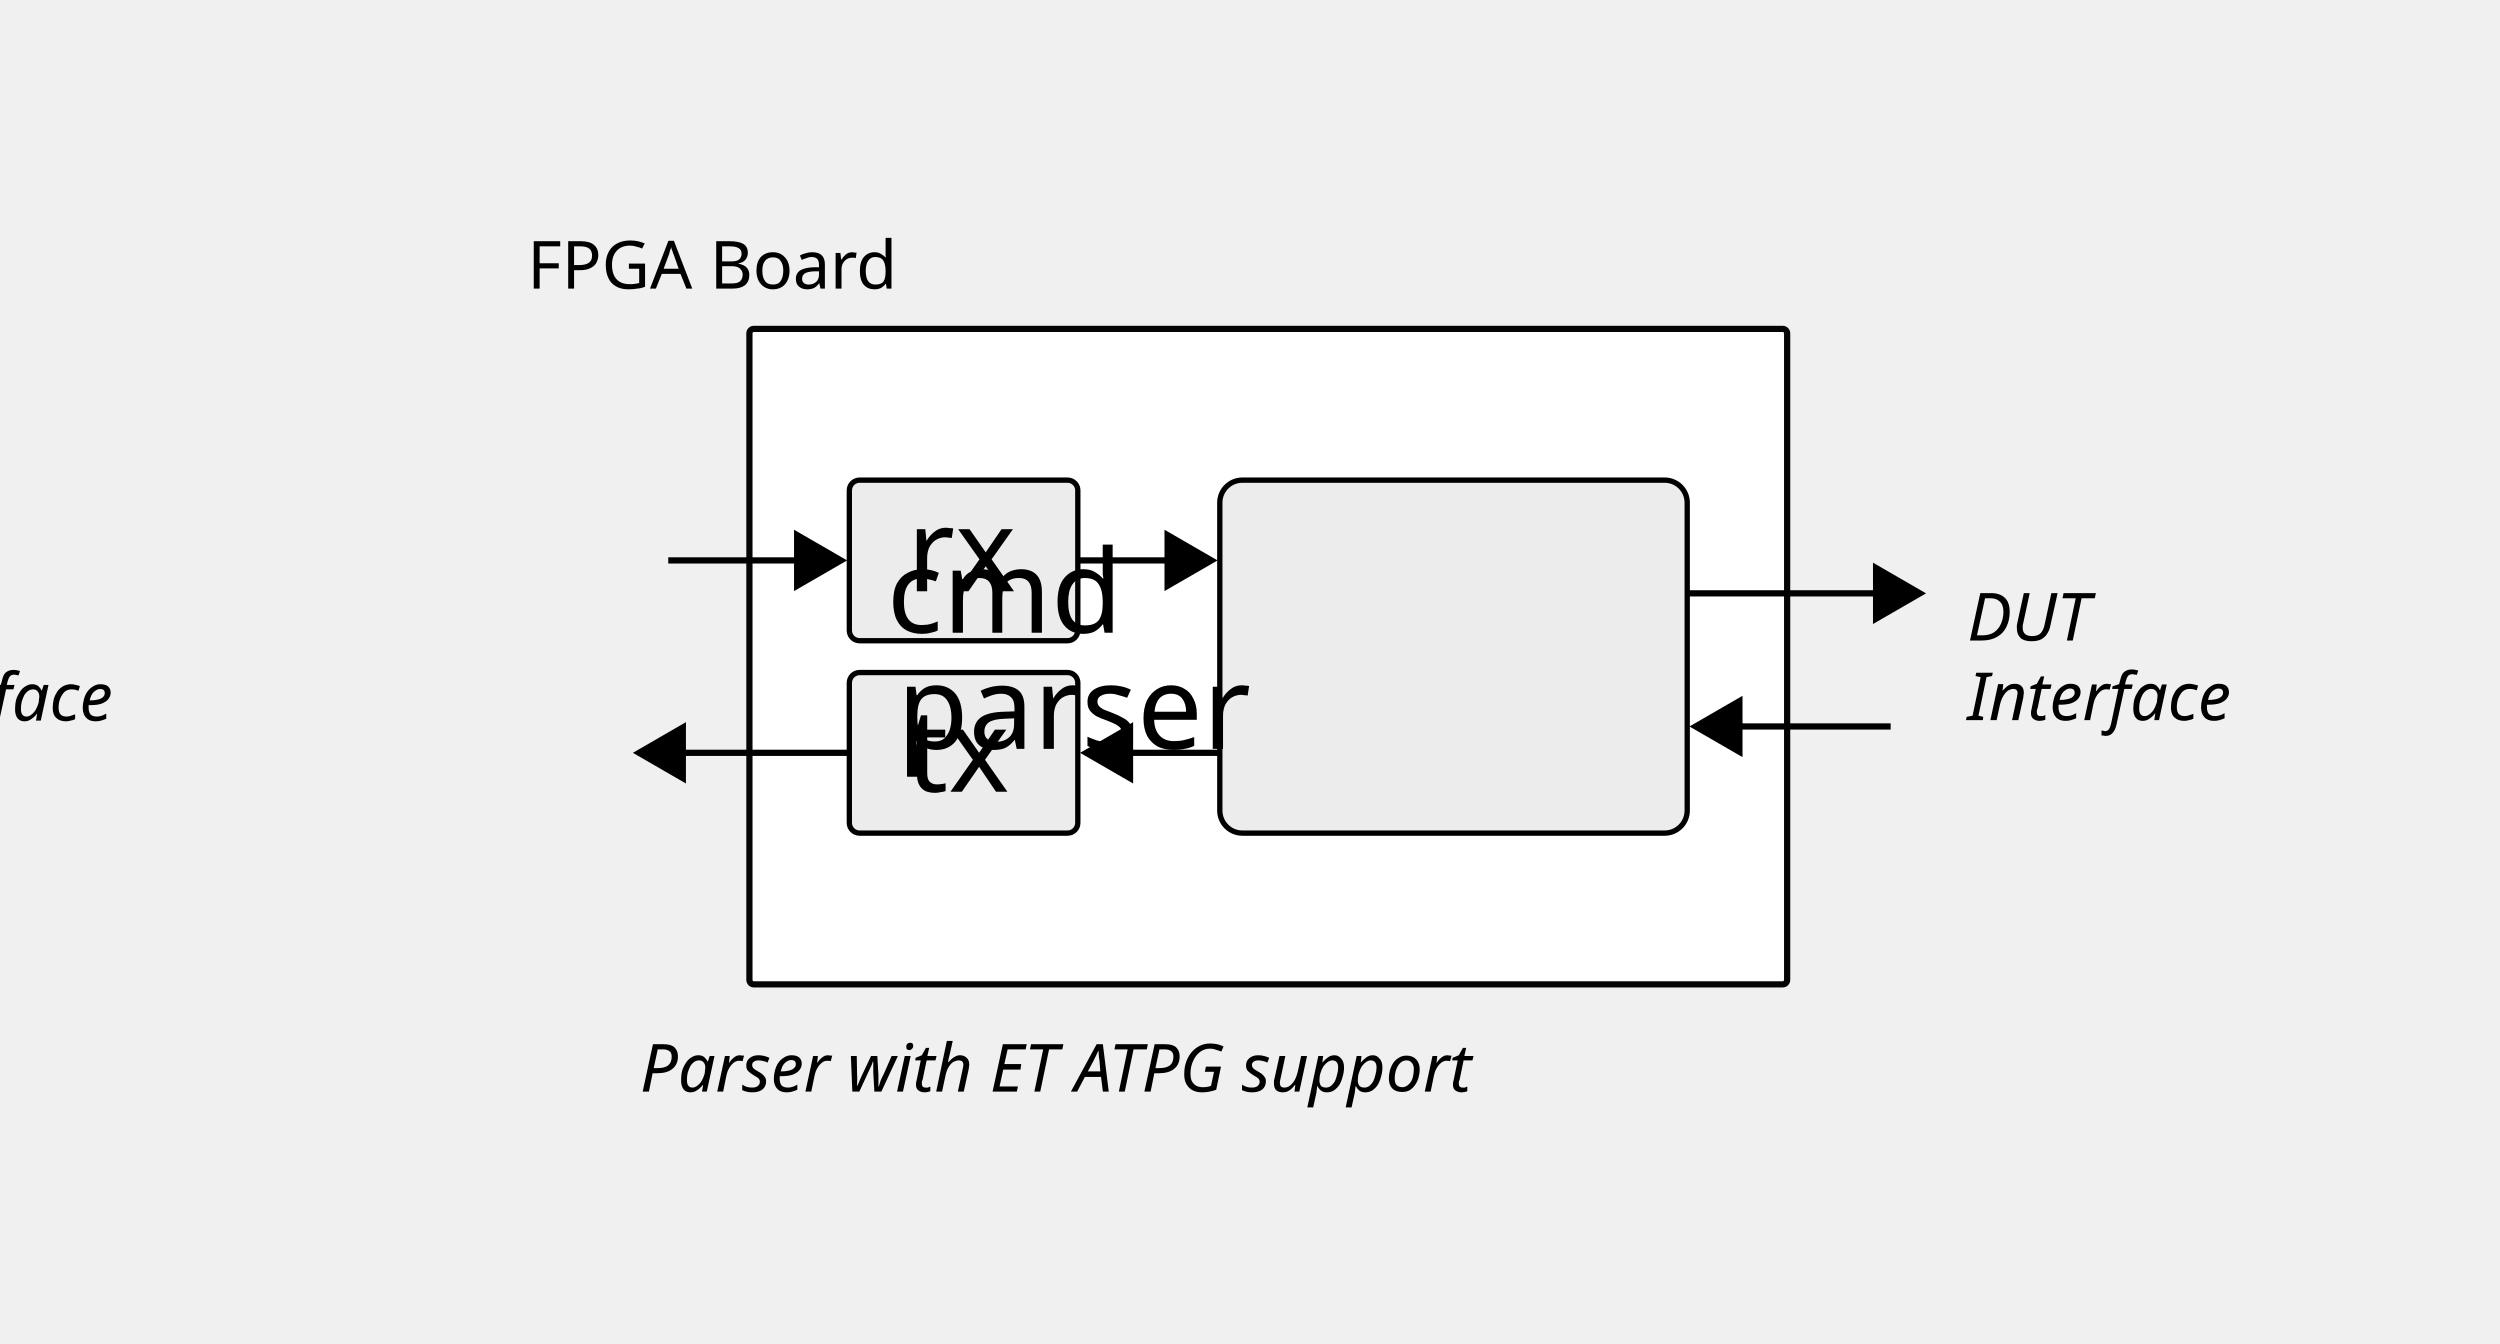
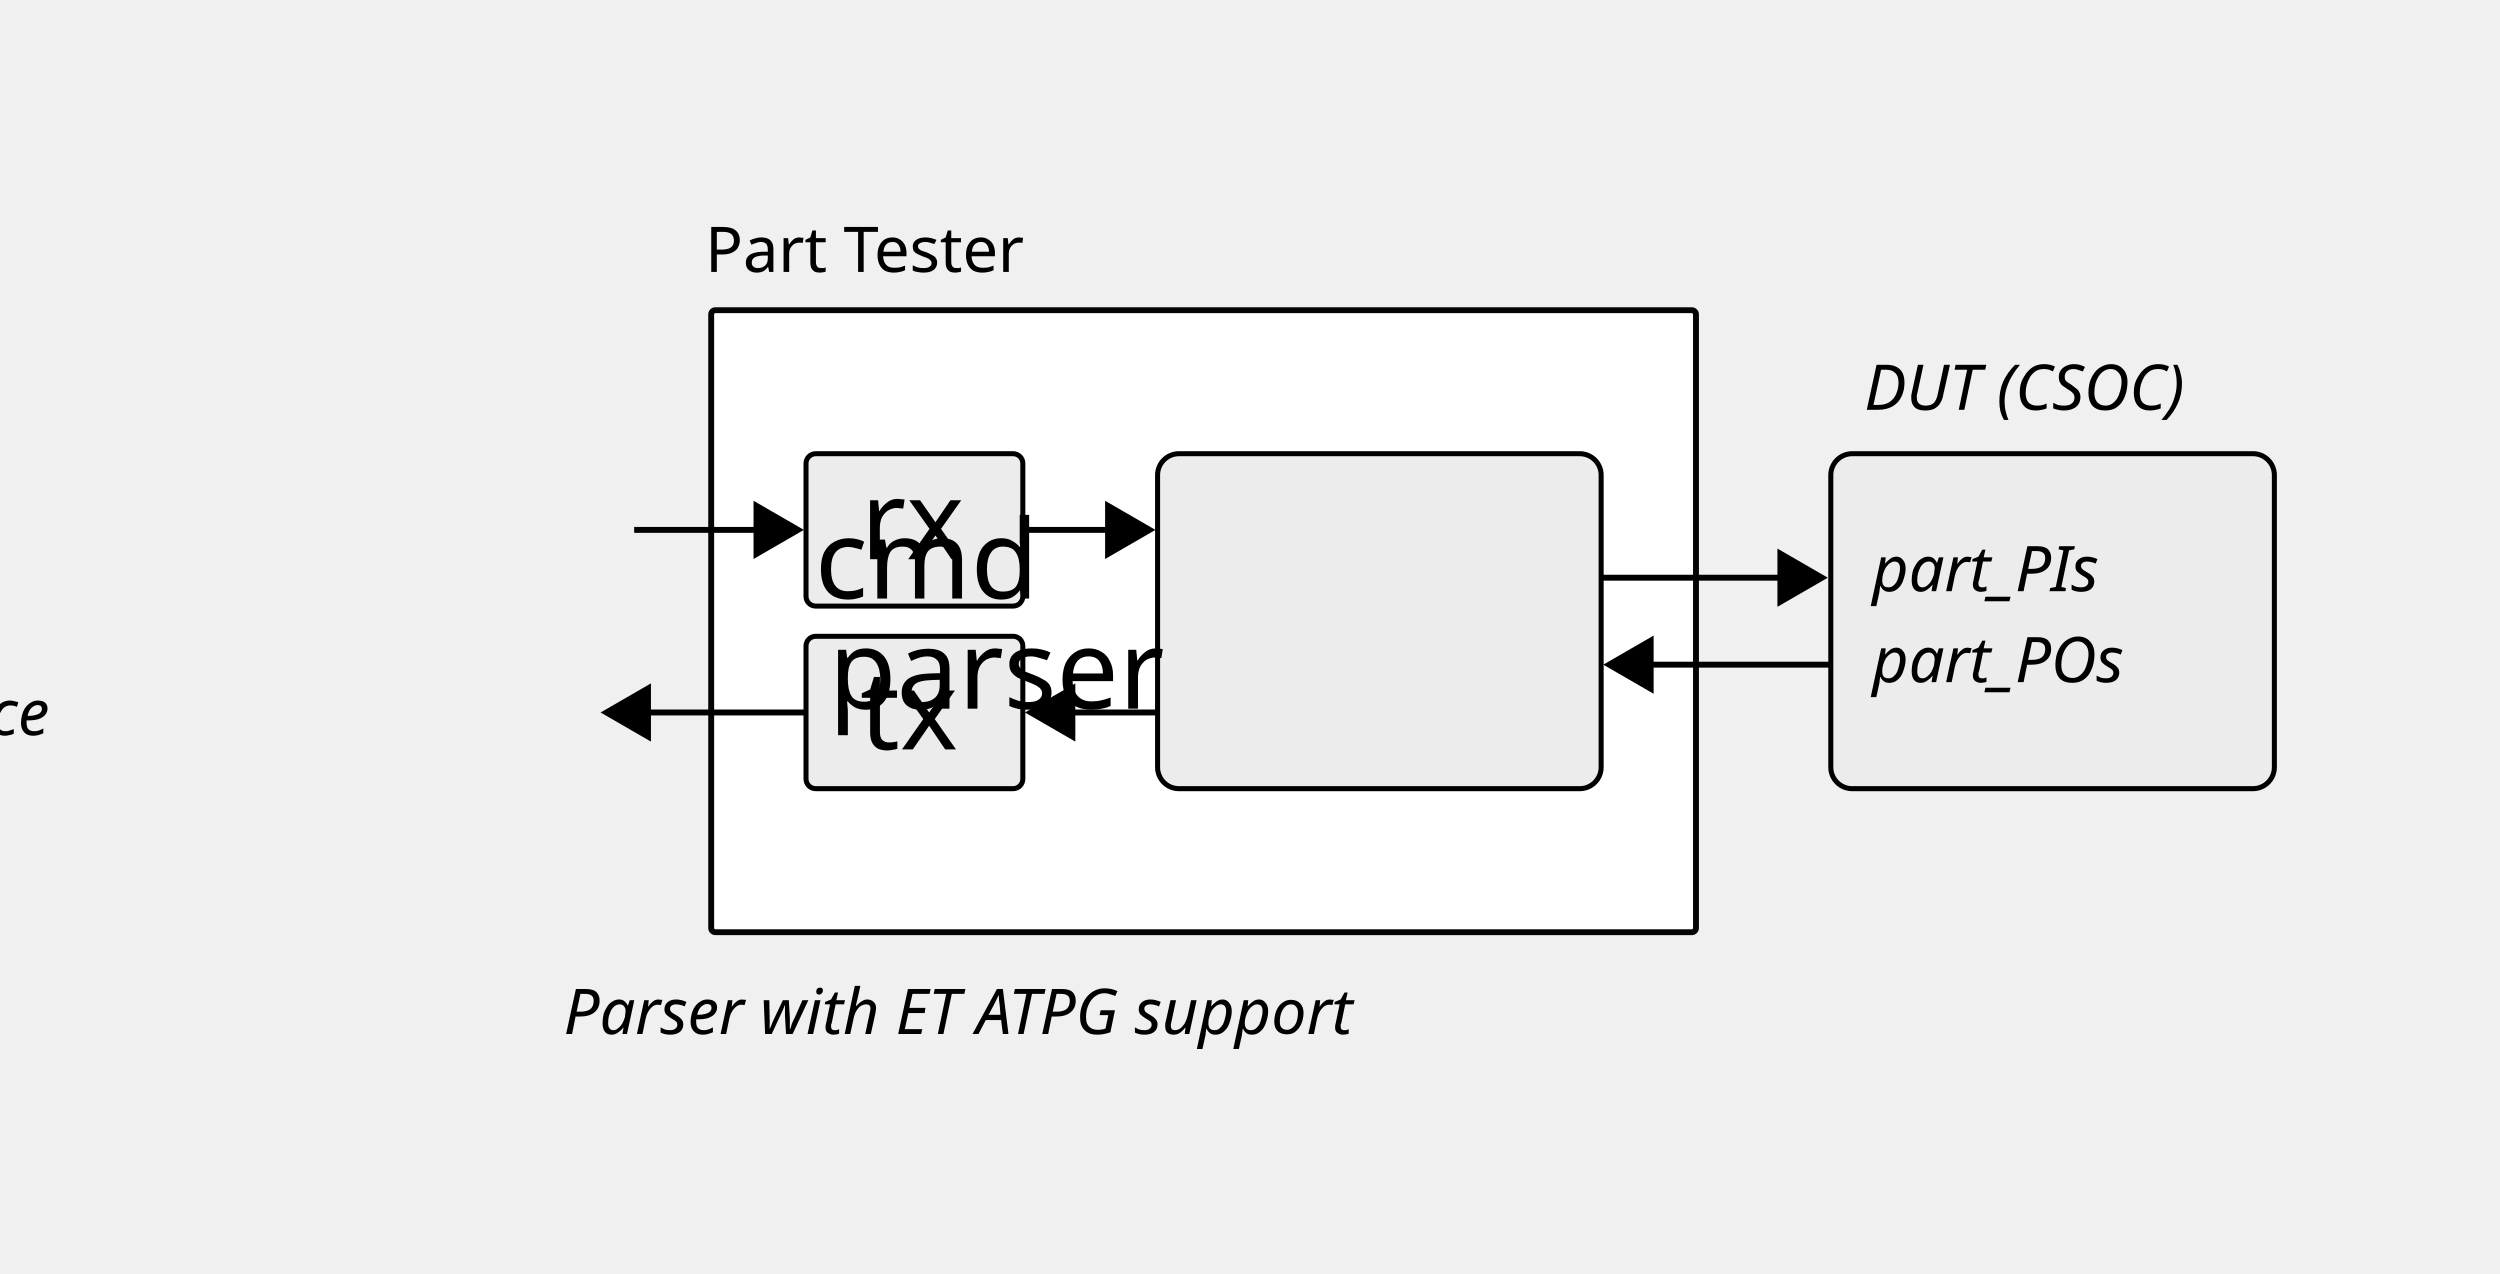
- <svg xmlns="http://www.w3.org/2000/svg" width="106.336mm" height="57.151mm" viewBox="0 0 106.336 57.151" version="1.1" id="svg8">
+ <svg xmlns="http://www.w3.org/2000/svg" width="112.052mm" height="57.064mm" viewBox="0 0 112.052 57.064" version="1.1" id="svg8">
  <defs id="defs2">
+     <marker style="overflow:visible" id="marker10827" refX="0.0" refY="0.0" orient="auto">
+       <path transform="scale(0.4)" style="fill-rule:evenodd;stroke:#000000;stroke-width:1pt;stroke-opacity:1;fill:#000000;fill-opacity:1" d="M 5.77,0.0 L -2.88,5.0 L -2.88,-5.0 L 5.77,0.0 z " id="path10825" />
+     </marker>
+     <marker orient="auto" refY="0.0" refX="0.0" id="TriangleOutM" style="overflow:visible">
+       <path id="path10496" d="M 5.77,0.0 L -2.88,5.0 L -2.88,-5.0 L 5.77,0.0 z " style="fill-rule:evenodd;stroke:#000000;stroke-width:1pt;stroke-opacity:1;fill:#000000;fill-opacity:1" transform="scale(0.4)" />
+     </marker>
    <marker orient="auto" refY="0" refX="0" id="TriangleOutL-9-7-2-3" style="overflow:visible">
-       <path id="path4768-1-0-6-6" d="m 5.77,0 -8.65,5 0,-10 z" style="fill:#000000;fill-opacity:1;fill-rule:evenodd;stroke:#000000;stroke-width:1pt;stroke-opacity:1" transform="scale(0.8,0.8)" />
+       <path id="path4768-1-0-6-6" d="M 5.77,0 -2.88,5 V -5 Z" style="fill:#000000;fill-opacity:1;fill-rule:evenodd;stroke:#000000;stroke-width:1pt;stroke-opacity:1" transform="scale(0.8)" />
    </marker>
    <marker orient="auto" refY="0" refX="0" id="TriangleOutL-6-9-7" style="overflow:visible">
-       <path id="path4768-2-2-5" d="m 5.77,0 -8.65,5 0,-10 z" style="fill:#000000;fill-opacity:1;fill-rule:evenodd;stroke:#000000;stroke-width:1pt;stroke-opacity:1" transform="scale(0.8,0.8)" />
+       <path id="path4768-2-2-5" d="M 5.77,0 -2.88,5 V -5 Z" style="fill:#000000;fill-opacity:1;fill-rule:evenodd;stroke:#000000;stroke-width:1pt;stroke-opacity:1" transform="scale(0.8)" />
    </marker>
    <marker orient="auto" refY="0" refX="0" id="TriangleOutL-9-09" style="overflow:visible">
-       <path id="path4768-1-3" d="m 5.77,0 -8.65,5 0,-10 z" style="fill:#000000;fill-opacity:1;fill-rule:evenodd;stroke:#000000;stroke-width:1pt;stroke-opacity:1" transform="scale(0.8,0.8)" />
+       <path id="path4768-1-3" d="M 5.77,0 -2.88,5 V -5 Z" style="fill:#000000;fill-opacity:1;fill-rule:evenodd;stroke:#000000;stroke-width:1pt;stroke-opacity:1" transform="scale(0.8)" />
    </marker>
    <marker orient="auto" refY="0" refX="0" id="TriangleOutL-9-7-6" style="overflow:visible">
-       <path id="path4768-1-0-0" d="m 5.77,0 -8.65,5 0,-10 z" style="fill:#000000;fill-opacity:1;fill-rule:evenodd;stroke:#000000;stroke-width:1pt;stroke-opacity:1" transform="scale(0.8,0.8)" />
+       <path id="path4768-1-0-0" d="M 5.77,0 -2.88,5 V -5 Z" style="fill:#000000;fill-opacity:1;fill-rule:evenodd;stroke:#000000;stroke-width:1pt;stroke-opacity:1" transform="scale(0.8)" />
    </marker>
    <marker orient="auto" refY="0" refX="0" id="TriangleOutL-9-0-6" style="overflow:visible">
-       <path id="path4768-1-6-2" d="m 5.77,0 -8.65,5 0,-10 z" style="fill:#000000;fill-opacity:1;fill-rule:evenodd;stroke:#000000;stroke-width:1pt;stroke-opacity:1" transform="scale(0.8,0.8)" />
+       <path id="path4768-1-6-2" d="M 5.77,0 -2.88,5 V -5 Z" style="fill:#000000;fill-opacity:1;fill-rule:evenodd;stroke:#000000;stroke-width:1pt;stroke-opacity:1" transform="scale(0.8)" />
    </marker>
    <marker orient="auto" refY="0" refX="0" id="TriangleOutL-6-9-7-1" style="overflow:visible">
-       <path id="path4768-2-2-5-0" d="m 5.77,0 -8.65,5 0,-10 z" style="fill:#000000;fill-opacity:1;fill-rule:evenodd;stroke:#000000;stroke-width:1pt;stroke-opacity:1" transform="scale(0.8,0.8)" />
+       <path id="path4768-2-2-5-0" d="M 5.77,0 -2.88,5 V -5 Z" style="fill:#000000;fill-opacity:1;fill-rule:evenodd;stroke:#000000;stroke-width:1pt;stroke-opacity:1" transform="scale(0.8)" />
+     </marker>
+     <marker orient="auto" refY="0" refX="0" id="TriangleOutL-9-7-2-3-0" style="overflow:visible">
+       <path id="path4768-1-0-6-6-6" d="M 5.77,0 -2.88,5 V -5 Z" style="fill:#000000;fill-opacity:1;fill-rule:evenodd;stroke:#000000;stroke-width:1pt;stroke-opacity:1" transform="scale(0.8)" />
+     </marker>
+     <marker orient="auto" refY="0" refX="0" id="TriangleOutL-9-09-4" style="overflow:visible">
+       <path id="path4768-1-3-6" d="M 5.77,0 -2.88,5 V -5 Z" style="fill:#000000;fill-opacity:1;fill-rule:evenodd;stroke:#000000;stroke-width:1pt;stroke-opacity:1" transform="scale(0.8)" />
+     </marker>
+     <marker orient="auto" refY="0" refX="0" id="TriangleOutL-9-7-6-2" style="overflow:visible">
+       <path id="path4768-1-0-0-5" d="M 5.77,0 -2.88,5 V -5 Z" style="fill:#000000;fill-opacity:1;fill-rule:evenodd;stroke:#000000;stroke-width:1pt;stroke-opacity:1" transform="scale(0.8)" />
+     </marker>
+     <marker orient="auto" refY="0" refX="0" id="TriangleOutL-9-0-6-8" style="overflow:visible">
+       <path id="path4768-1-6-2-6" d="M 5.77,0 -2.88,5 V -5 Z" style="fill:#000000;fill-opacity:1;fill-rule:evenodd;stroke:#000000;stroke-width:1pt;stroke-opacity:1" transform="scale(0.8)" />
+     </marker>
+     <marker orient="auto" refY="0" refX="0" id="TriangleOutL-9-09-4-7-5-3" style="overflow:visible">
+       <path id="path4768-1-3-6-8-3-7" d="M 5.77,0 -2.88,5 V -5 Z" style="fill:#000000;fill-opacity:1;fill-rule:evenodd;stroke:#000000;stroke-width:1pt;stroke-opacity:1" transform="scale(0.8)" />
+     </marker>
+     <marker orient="auto" refY="0" refX="0" id="TriangleOutL-9-09-4-7-5-3-6" style="overflow:visible">
+       <path id="path4768-1-3-6-8-3-7-5" d="M 5.77,0 -2.88,5 V -5 Z" style="fill:#000000;fill-opacity:1;fill-rule:evenodd;stroke:#000000;stroke-width:1pt;stroke-opacity:1" transform="scale(0.8)" />
+     </marker>
+     <marker orient="auto" refY="0" refX="0" id="TriangleOutL-9-09-4-7-5-3-7-0" style="overflow:visible">
+       <path id="path4768-1-3-6-8-3-7-39-5" d="M 5.77,0 -2.88,5 V -5 Z" style="fill:#000000;fill-opacity:1;fill-rule:evenodd;stroke:#000000;stroke-width:1pt;stroke-opacity:1" transform="scale(0.8)" />
+     </marker>
+     <marker orient="auto" refY="0" refX="0" id="TriangleOutL-9-09-4-7-5-3-5-3" style="overflow:visible">
+       <path id="path4768-1-3-6-8-3-7-4-2" d="M 5.77,0 -2.88,5 V -5 Z" style="fill:#000000;fill-opacity:1;fill-rule:evenodd;stroke:#000000;stroke-width:1pt;stroke-opacity:1" transform="scale(0.8)" />
+     </marker>
+     <marker orient="auto" refY="0" refX="0" id="TriangleOutL-9-09-4-7-5-3-49-1" style="overflow:visible">
+       <path id="path4768-1-3-6-8-3-7-9-9" d="M 5.77,0 -2.88,5 V -5 Z" style="fill:#000000;fill-opacity:1;fill-rule:evenodd;stroke:#000000;stroke-width:1pt;stroke-opacity:1" transform="scale(0.8)" />
+     </marker>
+     <marker orient="auto" refY="0" refX="0" id="TriangleOutL-9-09-4-7-5-3-4-7" style="overflow:visible">
+       <path id="path4768-1-3-6-8-3-7-3-6" d="M 5.77,0 -2.88,5 V -5 Z" style="fill:#000000;fill-opacity:1;fill-rule:evenodd;stroke:#000000;stroke-width:1pt;stroke-opacity:1" transform="scale(0.8)" />
+     </marker>
+     <marker orient="auto" refY="0" refX="0" id="TriangleOutL-9-09-4-7-5-3-6-8" style="overflow:visible">
+       <path id="path4768-1-3-6-8-3-7-5-2" d="M 5.77,0 -2.88,5 V -5 Z" style="fill:#000000;fill-opacity:1;fill-rule:evenodd;stroke:#000000;stroke-width:1pt;stroke-opacity:1" transform="scale(0.8)" />
+     </marker>
+     <marker orient="auto" refY="0" refX="0" id="TriangleOutL-9-09-4-7-5-3-0" style="overflow:visible">
+       <path id="path4768-1-3-6-8-3-7-64" d="M 5.77,0 -2.88,5 V -5 Z" style="fill:#000000;fill-opacity:1;fill-rule:evenodd;stroke:#000000;stroke-width:1pt;stroke-opacity:1" transform="scale(0.8)" />
    </marker>
  </defs>
-   <g id="layer1" transform="translate(2.910003,-173.5572)">
-     <g id="g3673">
+   <g id="layer1" transform="translate(2.910003,-173.644)">
+     <g id="g4881">
      <rect ry="0.188" y="187.547" x="28.966" height="27.879" width="44.139" id="rect5491-1" style="opacity:0.98;fill:#ffffff;fill-opacity:1;stroke:#000000;stroke-width:0.265;stroke-linecap:round;stroke-miterlimit:4;stroke-dasharray:none;stroke-dashoffset:0;stroke-opacity:1" />
-       <path id="path4624-2-9-8-8" d="m 33.668,205.578 -8.154,0" style="fill:none;fill-rule:evenodd;stroke:#000000;stroke-width:0.265;stroke-linecap:butt;stroke-linejoin:miter;stroke-miterlimit:4;stroke-dasharray:none;stroke-opacity:1;marker-end:url(#TriangleOutL-9-7-2-3)" />
-       <path id="path4624-6-0-9" d="m 61.258,198.795 16.25,0" style="fill:none;fill-rule:evenodd;stroke:#000000;stroke-width:0.265;stroke-linecap:butt;stroke-linejoin:miter;stroke-miterlimit:4;stroke-dasharray:none;stroke-opacity:1;marker-end:url(#TriangleOutL-6-9-7)" />
-       <text id="text6565-7" y="219.989" x="51.626" style="font-size:10.583px;line-height:120%;font-family:sans-serif;letter-spacing:0px;word-spacing:0px;fill:none;stroke:#000000;stroke-width:0.265px;stroke-linecap:butt;stroke-linejoin:miter;stroke-opacity:1" xml:space="preserve">
-         <tspan id="tspan8296-5" style="font-style:italic;font-size:2.822px;line-height:120%;text-align:center;letter-spacing:0px;text-anchor:middle;fill:#000000;fill-opacity:1;stroke:none;stroke-width:0.265px" y="219.989" x="51.626">Parser with ET ATPG support</tspan>
+       <path id="path4624-2-9-8-8" d="m 33.668,205.578 h -8.154" style="fill:none;fill-rule:evenodd;stroke:#000000;stroke-width:0.265;stroke-linecap:butt;stroke-linejoin:miter;stroke-miterlimit:4;stroke-dasharray:none;stroke-opacity:1;marker-end:url(#TriangleOutL-9-7-2-3)" />
+       <text id="text6565-7" y="219.989" x="50.955" style="line-height:0%;font-family:sans-serif;letter-spacing:0px;word-spacing:0px;fill:none;stroke:#000000;stroke-width:0.265px;stroke-linecap:butt;stroke-linejoin:miter;stroke-opacity:1" xml:space="preserve">
+         <tspan id="tspan8296-5" style="font-style:italic;font-size:2.822px;line-height:120%;text-align:center;letter-spacing:0px;text-anchor:middle;fill:#000000;fill-opacity:1;stroke:none;stroke-width:0.265px" y="219.989" x="50.955">Parser with ET ATPG support</tspan>
      </text>
-       <text id="text6565-6-9" y="200.802" x="80.774" style="font-size:10.583px;line-height:120%;font-family:sans-serif;letter-spacing:0px;word-spacing:0px;fill:none;stroke:#000000;stroke-width:0.265px;stroke-linecap:butt;stroke-linejoin:miter;stroke-opacity:1" xml:space="preserve">
-         <tspan id="tspan6571-1-2" style="font-style:italic;font-size:2.822px;line-height:120%;letter-spacing:0px;fill:#000000;fill-opacity:1;stroke:none;stroke-width:0.265px" y="200.802" x="80.774">DUT </tspan>
-         <tspan id="tspan9008-2" style="font-style:italic;font-size:2.822px;line-height:120%;letter-spacing:0px;fill:#000000;fill-opacity:1;stroke:none;stroke-width:0.265px" y="204.188" x="80.774">Interface</tspan>
+       <text id="text6565-6-9" y="192.011" x="80.654" style="line-height:0%;font-family:sans-serif;letter-spacing:0px;word-spacing:0px;fill:none;stroke:#000000;stroke-width:0.265px;stroke-linecap:butt;stroke-linejoin:miter;stroke-opacity:1" xml:space="preserve">
+         <tspan id="tspan9008-2" style="font-style:italic;font-size:2.822px;line-height:120%;letter-spacing:0px;fill:#000000;fill-opacity:1;stroke:none;stroke-width:0.265px" y="192.011" x="80.654">DUT (CSOC)</tspan>
      </text>
-       <path id="path4624-2-8" d="m 41.938,197.394 5.435,0" style="fill:none;fill-rule:evenodd;stroke:#000000;stroke-width:0.265;stroke-linecap:butt;stroke-linejoin:miter;stroke-miterlimit:4;stroke-dasharray:none;stroke-opacity:1;marker-end:url(#TriangleOutL-9-09)" />
-       <path id="path4624-2-9-1" d="m 49.97,205.578 -5.435,0" style="fill:none;fill-rule:evenodd;stroke:#000000;stroke-width:0.265;stroke-linecap:butt;stroke-linejoin:miter;stroke-miterlimit:4;stroke-dasharray:none;stroke-opacity:1;marker-end:url(#TriangleOutL-9-7-6)" />
-       <g transform="translate(0.971901,0)" id="g3640">
+       <path id="path4624-2-8" d="m 41.938,197.394 h 5.435" style="fill:none;fill-rule:evenodd;stroke:#000000;stroke-width:0.265;stroke-linecap:butt;stroke-linejoin:miter;stroke-miterlimit:4;stroke-dasharray:none;stroke-opacity:1;marker-end:url(#TriangleOutL-9-09)" />
+       <path id="path4624-2-9-1" d="m 49.97,205.578 h -5.435" style="fill:none;fill-rule:evenodd;stroke:#000000;stroke-width:0.265;stroke-linecap:butt;stroke-linejoin:miter;stroke-miterlimit:4;stroke-dasharray:none;stroke-opacity:1;marker-end:url(#TriangleOutL-9-7-6)" />
+       <text id="text6565-0-3-5" y="198.436" x="21.143" style="line-height:0%;font-family:sans-serif;letter-spacing:0px;word-spacing:0px;fill:none;stroke:#000000;stroke-width:0.265px;stroke-linecap:butt;stroke-linejoin:miter;stroke-opacity:1" xml:space="preserve">
+         <tspan id="tspan6615-6-0" style="font-style:italic;font-size:2.822px;line-height:120%;text-align:end;letter-spacing:0px;text-anchor:end;fill:#000000;fill-opacity:1;stroke:none;stroke-width:0.265px" y="198.436" x="22.042">Computer </tspan>
+         <tspan id="tspan4667" style="font-style:italic;font-size:2.822px;line-height:120%;text-align:end;letter-spacing:0px;text-anchor:end;fill:#000000;fill-opacity:1;stroke:none;stroke-width:0.265px" y="202.514" x="21.143">Serial</tspan>
+         <tspan id="tspan4671" style="font-style:italic;font-size:2.822px;line-height:120%;text-align:end;letter-spacing:0px;text-anchor:end;fill:#000000;fill-opacity:1;stroke:none;stroke-width:0.265px" y="206.591" x="21.143">Interface</tspan>
+       </text>
+       <path id="path4624-2-1-6" d="m 25.514,197.394 h 6.102" style="fill:none;fill-rule:evenodd;stroke:#000000;stroke-width:0.265;stroke-linecap:butt;stroke-linejoin:miter;stroke-miterlimit:4;stroke-dasharray:none;stroke-opacity:1;marker-end:url(#TriangleOutL-9-0-6)" />
+       <g transform="translate(0,-0.08097125)" id="g4843">
+         <path style="fill:none;fill-rule:evenodd;stroke:#000000;stroke-width:0.265;stroke-linecap:butt;stroke-linejoin:miter;stroke-miterlimit:4;stroke-dasharray:none;stroke-opacity:1;marker-end:url(#TriangleOutL-6-9-7)" d="M 61.258,199.618 H 77.508" id="path4624-6-0-9" />
+         <path style="fill:none;fill-rule:evenodd;stroke:#000000;stroke-width:0.265;stroke-linecap:butt;stroke-linejoin:miter;stroke-miterlimit:4;stroke-dasharray:none;stroke-opacity:1;marker-end:url(#TriangleOutL-6-9-7-1)" d="M 79.625,203.516 H 70.455" id="path4624-6-0-9-6" />
+       </g>
+       <g transform="translate(0.971901)" id="g3640">
        <g id="g8250-9" transform="translate(-68.11887,7.06239)">
          <rect style="opacity:1;fill:#ececec;fill-opacity:1;stroke:#000000;stroke-width:0.226;stroke-linecap:square;stroke-linejoin:miter;stroke-miterlimit:4;stroke-dasharray:none;stroke-dashoffset:0;stroke-opacity:1" id="rect4504-3-7" width="9.718" height="6.83" x="100.363" y="186.917" ry="0.436" />
-           <text id="text8205-3" y="191.643" x="102.814" style="font-style:normal;font-weight:normal;font-size:11.289px;line-height:125%;font-family:sans-serif;letter-spacing:0px;word-spacing:0px;fill:#000000;fill-opacity:1;stroke:none;stroke-width:1px;stroke-linecap:butt;stroke-linejoin:miter;stroke-opacity:1" xml:space="preserve">
-             <tspan style="font-style:normal;font-variant:normal;font-weight:normal;font-stretch:normal;font-size:4.939px;font-family:Ubuntu;-inkscape-font-specification:Ubuntu" y="191.643" x="102.814" id="tspan8207-6">rx</tspan>
+           <text id="text8205-3" y="191.643" x="102.814" style="font-style:normal;font-weight:normal;line-height:0%;font-family:sans-serif;letter-spacing:0px;word-spacing:0px;fill:#000000;fill-opacity:1;stroke:none;stroke-width:1px;stroke-linecap:butt;stroke-linejoin:miter;stroke-opacity:1" xml:space="preserve">
+             <tspan style="font-style:normal;font-variant:normal;font-weight:normal;font-stretch:normal;font-size:4.939px;line-height:1.25;font-family:Ubuntu;-inkscape-font-specification:Ubuntu" y="191.643" x="102.814" id="tspan8207-6">rx</tspan>
          </text>
        </g>
        <g id="g8245-2" transform="translate(-68.11887,5.92521)">
          <rect style="opacity:1;fill:#ececec;fill-opacity:1;stroke:#000000;stroke-width:0.226;stroke-linecap:square;stroke-linejoin:miter;stroke-miterlimit:4;stroke-dasharray:none;stroke-dashoffset:0;stroke-opacity:1" id="rect4504-3-3-9" width="9.718" height="6.83" x="100.363" y="196.238" ry="0.436" />
-           <text id="text8205-7-3" y="201.308" x="102.785" style="font-style:normal;font-weight:normal;font-size:11.289px;line-height:125%;font-family:sans-serif;letter-spacing:0px;word-spacing:0px;fill:#000000;fill-opacity:1;stroke:none;stroke-width:1px;stroke-linecap:butt;stroke-linejoin:miter;stroke-opacity:1" xml:space="preserve">
-             <tspan style="font-style:normal;font-variant:normal;font-weight:normal;font-stretch:normal;font-size:4.939px;font-family:Ubuntu;-inkscape-font-specification:Ubuntu" y="201.308" x="102.785" id="tspan8207-5-1">tx</tspan>
+           <text id="text8205-7-3" y="201.308" x="102.785" style="font-style:normal;font-weight:normal;line-height:0%;font-family:sans-serif;letter-spacing:0px;word-spacing:0px;fill:#000000;fill-opacity:1;stroke:none;stroke-width:1px;stroke-linecap:butt;stroke-linejoin:miter;stroke-opacity:1" xml:space="preserve">
+             <tspan style="font-style:normal;font-variant:normal;font-weight:normal;font-stretch:normal;font-size:4.939px;line-height:1.25;font-family:Ubuntu;-inkscape-font-specification:Ubuntu" y="201.308" x="102.785" id="tspan8207-5-1">tx</tspan>
          </text>
        </g>
        <g id="g8290-9" transform="translate(-36.97028,6.717145)">
          <rect ry="0.959" y="187.262" x="84.972" height="15.014" width="19.881" id="rect4504-3-5-4" style="opacity:1;fill:#ececec;fill-opacity:1;stroke:#000000;stroke-width:0.226;stroke-linecap:square;stroke-linejoin:miter;stroke-miterlimit:4;stroke-dasharray:none;stroke-dashoffset:0;stroke-opacity:1" />
-           <text xml:space="preserve" style="font-style:normal;font-weight:normal;font-size:11.289px;line-height:100%;font-family:sans-serif;letter-spacing:0px;word-spacing:0px;fill:#000000;fill-opacity:1;stroke:none;stroke-width:1px;stroke-linecap:butt;stroke-linejoin:miter;stroke-opacity:1" x="94.912" y="193.752" id="text8205-6-7">
+           <text xml:space="preserve" style="font-style:normal;font-weight:normal;line-height:0%;font-family:sans-serif;letter-spacing:0px;word-spacing:0px;fill:#000000;fill-opacity:1;stroke:none;stroke-width:1px;stroke-linecap:butt;stroke-linejoin:miter;stroke-opacity:1" x="94.912" y="193.752" id="text8205-6-7">
            <tspan id="tspan8207-2-8" x="94.912" y="193.752" style="font-style:normal;font-variant:normal;font-weight:normal;font-stretch:normal;font-size:4.939px;line-height:100%;font-family:Ubuntu;-inkscape-font-specification:Ubuntu;text-align:center;text-anchor:middle">cmd</tspan>
            <tspan id="tspan8288-4" x="94.912" y="198.691" style="font-style:normal;font-variant:normal;font-weight:normal;font-stretch:normal;font-size:4.939px;line-height:100%;font-family:Ubuntu;-inkscape-font-specification:Ubuntu;text-align:center;text-anchor:middle">parser</tspan>
          </text>
        </g>
      </g>
-       <text id="text6565-0-3-5" y="200.82" x="21.143" style="font-size:10.583px;line-height:120%;font-family:sans-serif;letter-spacing:0px;word-spacing:0px;fill:none;stroke:#000000;stroke-width:0.265px;stroke-linecap:butt;stroke-linejoin:miter;stroke-opacity:1" xml:space="preserve">
-         <tspan id="tspan6615-6-0" style="font-style:italic;font-size:2.822px;line-height:120%;text-align:end;letter-spacing:0px;text-anchor:end;fill:#000000;fill-opacity:1;stroke:none;stroke-width:0.265px" y="200.82" x="22.042">Computer </tspan>
-         <tspan id="tspan9028-3" style="font-style:italic;font-size:2.822px;line-height:120%;text-align:end;letter-spacing:0px;text-anchor:end;fill:#000000;fill-opacity:1;stroke:none;stroke-width:0.265px" y="204.207" x="21.143">Interface</tspan>
+       <text id="text6565-7-6" y="185.834" x="28.688" style="line-height:0%;font-family:sans-serif;text-align:start;letter-spacing:0px;word-spacing:0px;text-anchor:start;fill:none;stroke:#000000;stroke-width:0.265px;stroke-linecap:butt;stroke-linejoin:miter;stroke-opacity:1" xml:space="preserve">
+         <tspan id="tspan8296-5-1" style="font-style:normal;font-size:2.822px;line-height:120%;text-align:start;letter-spacing:0px;text-anchor:start;fill:#000000;fill-opacity:1;stroke:none;stroke-width:0.265px" y="185.834" x="28.688">Part Tester</tspan>
      </text>
-       <path id="path4624-2-1-6" d="m 25.514,197.394 6.102,0" style="fill:none;fill-rule:evenodd;stroke:#000000;stroke-width:0.265;stroke-linecap:butt;stroke-linejoin:miter;stroke-miterlimit:4;stroke-dasharray:none;stroke-opacity:1;marker-end:url(#TriangleOutL-9-0-6)" />
-       <path id="path4624-6-0-9-6" d="m 77.508,204.457 -7.053,0" style="fill:none;fill-rule:evenodd;stroke:#000000;stroke-width:0.265;stroke-linecap:butt;stroke-linejoin:miter;stroke-miterlimit:4;stroke-dasharray:none;stroke-opacity:1;marker-end:url(#TriangleOutL-6-9-7-1)" />
-       <text id="text6565-7-6" y="185.834" x="37.009" style="font-size:10.583px;line-height:120%;font-family:sans-serif;letter-spacing:0px;word-spacing:0px;fill:none;stroke:#000000;stroke-width:0.265px;stroke-linecap:butt;stroke-linejoin:miter;stroke-opacity:1" xml:space="preserve">
-         <tspan id="tspan8296-5-1" style="font-style:normal;font-size:2.822px;line-height:120%;text-align:center;letter-spacing:0px;text-anchor:middle;fill:#000000;fill-opacity:1;stroke:none;stroke-width:0.265px" y="185.834" x="37.009">FPGA Board</tspan>
+       <rect style="opacity:1;fill:#ececec;fill-opacity:1;stroke:#000000;stroke-width:0.226;stroke-linecap:square;stroke-linejoin:miter;stroke-miterlimit:4;stroke-dasharray:none;stroke-dashoffset:0;stroke-opacity:1" id="rect4504-3-5-4-3" width="19.881" height="15.014" x="79.148" y="193.979" ry="0.959" />
+       <text xml:space="preserve" style="font-size:12px;line-height:0%;font-family:sans-serif;letter-spacing:0px;word-spacing:0px;fill:none;stroke:#000000;stroke-width:0.265px;stroke-linecap:butt;stroke-linejoin:miter;stroke-opacity:1" x="80.999" y="200.143" id="text6565-6-9-0">
+         <tspan x="80.999" y="200.143" style="font-style:italic;font-size:2.822px;line-height:120%;letter-spacing:0px;fill:#000000;fill-opacity:1;stroke:none;stroke-width:0.265px" id="tspan9008-2-4">part_PIs</tspan>
+         <tspan id="tspan4587" x="80.999" y="204.221" style="font-style:italic;font-size:2.822px;line-height:120%;letter-spacing:0px;fill:#000000;fill-opacity:1;stroke:none;stroke-width:0.265px">part_POs</tspan>
+       </text>
+     </g>
+     <rect style="opacity:0.98;fill:#ffffff;fill-opacity:1;stroke:#000000;stroke-width:0.265;stroke-linecap:round;stroke-miterlimit:4;stroke-dasharray:none;stroke-dashoffset:0;stroke-opacity:1" id="rect5491-1-4" width="94.46" height="32.23" x="7.434" y="239.089" ry="0.217" />
+     <path style="fill:none;fill-rule:evenodd;stroke:#000000;stroke-width:0.265;stroke-linecap:butt;stroke-linejoin:miter;stroke-miterlimit:4;stroke-dasharray:none;stroke-opacity:1;marker-end:url(#TriangleOutL-9-7-2-3-0)" d="M 18.396,263.902 H 10.241" id="path4624-2-9-8-8-0" />
+     <text xml:space="preserve" style="line-height:0%;font-family:sans-serif;letter-spacing:0px;word-spacing:0px;fill:none;stroke:#000000;stroke-width:0.265px;stroke-linecap:butt;stroke-linejoin:miter;stroke-opacity:1" x="37.42" y="250.187" id="text6565-7-62">
+       <tspan x="37.42" y="250.187" style="font-style:italic;font-size:2.822px;line-height:120%;text-align:center;letter-spacing:0px;text-anchor:middle;fill:#000000;fill-opacity:1;stroke:none;stroke-width:0.265px" id="tspan8296-5-9">DUT</tspan>
+     </text>
+     <path style="fill:none;fill-rule:evenodd;stroke:#000000;stroke-width:0.265;stroke-linecap:butt;stroke-linejoin:miter;stroke-miterlimit:4;stroke-dasharray:none;stroke-opacity:1;marker-end:url(#TriangleOutL-9-09-4)" d="m 26.665,255.718 h 5.435" id="path4624-2-8-8" />
+     <path style="fill:none;fill-rule:evenodd;stroke:#000000;stroke-width:0.265;stroke-linecap:butt;stroke-linejoin:miter;stroke-miterlimit:4;stroke-dasharray:none;stroke-opacity:1;marker-end:url(#TriangleOutL-9-7-6-2)" d="M 34.698,263.902 H 29.263" id="path4624-2-9-1-1" />
+     <path style="fill:none;fill-rule:evenodd;stroke:#000000;stroke-width:0.265;stroke-linecap:butt;stroke-linejoin:miter;stroke-miterlimit:4;stroke-dasharray:none;stroke-opacity:1;marker-end:url(#TriangleOutL-9-0-6-8)" d="m 10.241,255.718 h 6.102" id="path4624-2-1-6-3" />
+     <rect ry="0.436" y="252.303" x="17.944" height="6.83" width="9.718" id="rect4504-3-7-9" style="opacity:1;fill:#ececec;fill-opacity:1;stroke:#000000;stroke-width:0.226;stroke-linecap:square;stroke-linejoin:miter;stroke-miterlimit:4;stroke-dasharray:none;stroke-dashoffset:0;stroke-opacity:1" />
+     <text xml:space="preserve" style="font-style:normal;font-weight:normal;line-height:0%;font-family:sans-serif;letter-spacing:0px;word-spacing:0px;fill:#000000;fill-opacity:1;stroke:none;stroke-width:1px;stroke-linecap:butt;stroke-linejoin:miter;stroke-opacity:1" x="20.394" y="257.029" id="text8205-3-6">
+       <tspan id="tspan8207-6-9" x="20.394" y="257.029" style="font-style:normal;font-variant:normal;font-weight:normal;font-stretch:normal;font-size:4.939px;line-height:1.25;font-family:Ubuntu;-inkscape-font-specification:Ubuntu">rx</tspan>
+     </text>
+     <rect ry="0.436" y="260.487" x="17.944" height="6.83" width="9.718" id="rect4504-3-3-9-3" style="opacity:1;fill:#ececec;fill-opacity:1;stroke:#000000;stroke-width:0.226;stroke-linecap:square;stroke-linejoin:miter;stroke-miterlimit:4;stroke-dasharray:none;stroke-dashoffset:0;stroke-opacity:1" />
+     <text xml:space="preserve" style="font-style:normal;font-weight:normal;line-height:0%;font-family:sans-serif;letter-spacing:0px;word-spacing:0px;fill:#000000;fill-opacity:1;stroke:none;stroke-width:1px;stroke-linecap:butt;stroke-linejoin:miter;stroke-opacity:1" x="20.366" y="265.557" id="text8205-7-3-8">
+       <tspan id="tspan8207-5-1-0" x="20.366" y="265.557" style="font-style:normal;font-variant:normal;font-weight:normal;font-stretch:normal;font-size:4.939px;line-height:1.25;font-family:Ubuntu;-inkscape-font-specification:Ubuntu">tx</tspan>
+     </text>
+     <text xml:space="preserve" style="line-height:0%;font-family:sans-serif;text-align:start;letter-spacing:0px;word-spacing:0px;text-anchor:start;fill:none;stroke:#000000;stroke-width:0.265px;stroke-linecap:butt;stroke-linejoin:miter;stroke-opacity:1" x="8.366" y="237.768" id="text6565-7-6-0">
+       <tspan x="8.366" y="237.768" style="font-style:normal;font-size:2.822px;line-height:120%;text-align:start;letter-spacing:0px;text-anchor:start;fill:#000000;fill-opacity:1;stroke:none;stroke-width:0.265px" id="tspan8296-5-1-4">TB</tspan>
+     </text>
+     <g id="g11149" transform="translate(0.6455375,-43.83551)">
+       <text xml:space="preserve" style="font-size:12px;line-height:0%;font-family:sans-serif;letter-spacing:0px;word-spacing:0px;fill:none;stroke:#000000;stroke-width:0.265;stroke-linecap:butt;stroke-linejoin:miter;stroke-miterlimit:4;stroke-dasharray:none;stroke-opacity:1" x="58.753" y="297.304" id="text6565-6-9-0-2-7-7">
+         <tspan id="tspan4587-7-9-6" x="58.753" y="297.304" style="font-style:italic;font-size:2.822px;line-height:120%;letter-spacing:0px;fill:#000000;fill-opacity:1;stroke:none;stroke-width:0.265;stroke-miterlimit:4;stroke-dasharray:none">part_PIs</tspan>
+       </text>
+       <g transform="translate(6.536022,-0.500685)" id="g10100">
+         <path style="fill:none;fill-rule:evenodd;stroke:#000000;stroke-width:0.476;stroke-linecap:butt;stroke-linejoin:miter;stroke-miterlimit:4;stroke-dasharray:none;stroke-opacity:1;marker-end:url(#TriangleOutM)" d="M 46.362,307.249 H 67.895" id="path4624-2-8-8-5-9" />
+         <path style="fill:none;fill-rule:evenodd;stroke:#000000;stroke-width:0.476;stroke-linecap:butt;stroke-linejoin:miter;stroke-miterlimit:4;stroke-dasharray:none;stroke-opacity:1" d="m 58.54,300.211 -1.081,1.873" id="path6193" />
+       </g>
+       <g transform="translate(1.191175,17.19534)" id="g10040">
+         <text id="text6565-6-9-0-2-7-2" y="287.556" x="94.037" style="font-size:12px;line-height:0%;font-family:sans-serif;letter-spacing:0px;word-spacing:0px;fill:none;stroke:#000000;stroke-width:0.265px;stroke-linecap:butt;stroke-linejoin:miter;stroke-opacity:1" xml:space="preserve">
+           <tspan style="font-style:italic;font-variant:normal;font-weight:normal;font-stretch:normal;font-size:2.117px;line-height:10%;font-family:'Ubuntu Mono';-inkscape-font-specification:'Ubuntu Mono Italic';text-align:end;letter-spacing:0px;text-anchor:end;fill:#000000;fill-opacity:1;stroke:none;stroke-width:0.265px" y="287.556" x="94.037" id="tspan6240">csoc_uart_write</tspan>
+           <tspan style="font-style:italic;font-variant:normal;font-weight:normal;font-stretch:normal;font-size:2.117px;line-height:10%;font-family:'Ubuntu Mono';-inkscape-font-specification:'Ubuntu Mono Italic';text-align:end;letter-spacing:0px;text-anchor:end;fill:#000000;fill-opacity:1;stroke:none;stroke-width:0.265px" y="290.127" x="94.037" id="tspan6242">csoc_data_o</tspan>
+         </text>
+         <path style="fill:none;fill-rule:evenodd;stroke:#000000;stroke-width:0.265;stroke-linecap:butt;stroke-linejoin:miter;stroke-miterlimit:4;stroke-dasharray:none;stroke-opacity:1;marker-end:url(#TriangleOutL-9-09-4-7-5-3)" d="M 75.069,288.34 H 96.379" id="path4624-2-8-8-5-9-9" />
+         <path style="fill:none;fill-rule:evenodd;stroke:#000000;stroke-width:0.265;stroke-linecap:butt;stroke-linejoin:miter;stroke-miterlimit:4;stroke-dasharray:none;stroke-opacity:1;marker-end:url(#TriangleOutL-9-09-4-7-5-3-6)" d="M 75.069,290.902 H 96.379" id="path4624-2-8-8-5-9-9-9" />
+       </g>
+       <g transform="translate(35.44153,-18.43493)" id="g10073">
+         <text id="text6565-6-9-0-2-7-2-3" y="305.398" x="44.505" style="font-size:12px;line-height:0%;font-family:sans-serif;letter-spacing:0px;word-spacing:0px;fill:none;stroke:#000000;stroke-width:0.265px;stroke-linecap:butt;stroke-linejoin:miter;stroke-opacity:1" xml:space="preserve">
+           <tspan style="font-style:italic;font-variant:normal;font-weight:normal;font-stretch:normal;font-size:2.117px;line-height:10%;font-family:'Ubuntu Mono';-inkscape-font-specification:'Ubuntu Mono Italic';letter-spacing:0px;fill:#000000;fill-opacity:1;stroke:none;stroke-width:0.265px" y="305.398" x="44.505" id="tspan4587-7-9-0-3">csoc_clk</tspan>
+           <tspan style="font-style:italic;font-variant:normal;font-weight:normal;font-stretch:normal;font-size:2.117px;line-height:10%;font-family:'Ubuntu Mono';-inkscape-font-specification:'Ubuntu Mono Italic';letter-spacing:0px;fill:#000000;fill-opacity:1;stroke:none;stroke-width:0.265px" y="307.97" x="44.505" id="tspan6230-6">csoc_rstn</tspan>
+           <tspan style="font-style:italic;font-variant:normal;font-weight:normal;font-stretch:normal;font-size:2.117px;line-height:10%;font-family:'Ubuntu Mono';-inkscape-font-specification:'Ubuntu Mono Italic';letter-spacing:0px;fill:#000000;fill-opacity:1;stroke:none;stroke-width:0.265px" y="310.541" x="44.505" id="tspan6232-9">csoc_test_se</tspan>
+           <tspan style="font-style:italic;font-variant:normal;font-weight:normal;font-stretch:normal;font-size:2.117px;line-height:10%;font-family:'Ubuntu Mono';-inkscape-font-specification:'Ubuntu Mono Italic';letter-spacing:0px;fill:#000000;fill-opacity:1;stroke:none;stroke-width:0.265px" y="313.113" x="44.505" id="tspan6234-0">csoc_test_tm</tspan>
+           <tspan style="font-style:italic;font-variant:normal;font-weight:normal;font-stretch:normal;font-size:2.117px;line-height:10%;font-family:'Ubuntu Mono';-inkscape-font-specification:'Ubuntu Mono Italic';letter-spacing:0px;fill:#000000;fill-opacity:1;stroke:none;stroke-width:0.265px" y="315.685" x="44.505" id="tspan6236-4">csoc_uart_read</tspan>
+           <tspan style="font-style:italic;font-variant:normal;font-weight:normal;font-stretch:normal;font-size:2.117px;line-height:10%;font-family:'Ubuntu Mono';-inkscape-font-specification:'Ubuntu Mono Italic';letter-spacing:0px;fill:#000000;fill-opacity:1;stroke:none;stroke-width:0.265px" y="318.257" x="44.505" id="tspan6242-1">csoc_data_i</tspan>
+         </text>
+         <path style="fill:none;fill-rule:evenodd;stroke:#000000;stroke-width:0.265;stroke-linecap:butt;stroke-linejoin:miter;stroke-miterlimit:4;stroke-dasharray:none;stroke-opacity:1;marker-end:url(#TriangleOutL-9-09-4-7-5-3-0)" d="M 63.634,306.182 H 42.324" id="path4624-2-8-8-5-9-9-29" />
+         <path style="fill:none;fill-rule:evenodd;stroke:#000000;stroke-width:0.265;stroke-linecap:butt;stroke-linejoin:miter;stroke-miterlimit:4;stroke-dasharray:none;stroke-opacity:1;marker-end:url(#TriangleOutL-9-09-4-7-5-3-6-8)" d="M 63.634,308.744 H 42.324" id="path4624-2-8-8-5-9-9-9-7" />
+         <path style="fill:none;fill-rule:evenodd;stroke:#000000;stroke-width:0.265;stroke-linecap:butt;stroke-linejoin:miter;stroke-miterlimit:4;stroke-dasharray:none;stroke-opacity:1;marker-end:url(#TriangleOutL-9-09-4-7-5-3-4-7)" d="M 63.634,311.305 H 42.324" id="path4624-2-8-8-5-9-9-7-3" />
+         <path style="fill:none;fill-rule:evenodd;stroke:#000000;stroke-width:0.265;stroke-linecap:butt;stroke-linejoin:miter;stroke-miterlimit:4;stroke-dasharray:none;stroke-opacity:1;marker-end:url(#TriangleOutL-9-09-4-7-5-3-49-1)" d="M 63.634,313.867 H 42.324" id="path4624-2-8-8-5-9-9-3-8" />
+         <path style="fill:none;fill-rule:evenodd;stroke:#000000;stroke-width:0.265;stroke-linecap:butt;stroke-linejoin:miter;stroke-miterlimit:4;stroke-dasharray:none;stroke-opacity:1;marker-end:url(#TriangleOutL-9-09-4-7-5-3-5-3)" d="M 63.634,316.429 H 42.324" id="path4624-2-8-8-5-9-9-39-0" />
+         <path style="fill:none;fill-rule:evenodd;stroke:#000000;stroke-width:0.265;stroke-linecap:butt;stroke-linejoin:miter;stroke-miterlimit:4;stroke-dasharray:none;stroke-opacity:1;marker-end:url(#TriangleOutL-9-09-4-7-5-3-7-0)" d="M 63.634,318.991 H 42.324" id="path4624-2-8-8-5-9-9-0-9" />
+       </g>
+       <path id="path10075" d="m 76.022,286.127 v 16.2" style="fill:none;fill-rule:evenodd;stroke:#000000;stroke-width:0.476;stroke-linecap:butt;stroke-linejoin:miter;stroke-miterlimit:4;stroke-dasharray:none;stroke-opacity:1" />
+       <path id="path10075-1" d="m 76.022,304.204 v 5.088" style="fill:none;fill-rule:evenodd;stroke:#000000;stroke-width:0.476;stroke-linecap:butt;stroke-linejoin:miter;stroke-miterlimit:4;stroke-dasharray:none;stroke-opacity:1" />
+       <g transform="matrix(-1,0,0,1,122.1124,12.46756)" id="g10100-1">
+         <path style="fill:none;fill-rule:evenodd;stroke:#000000;stroke-width:0.476;stroke-linecap:butt;stroke-linejoin:miter;stroke-miterlimit:4;stroke-dasharray:none;stroke-opacity:1;marker-end:url(#marker10827)" d="M 46.034,288.136 H 67.567" id="path4624-2-8-8-5-9-6" />
+         <path style="fill:none;fill-rule:evenodd;stroke:#000000;stroke-width:0.476;stroke-linecap:butt;stroke-linejoin:miter;stroke-miterlimit:4;stroke-dasharray:none;stroke-opacity:1" d="m 58.54,293.344 -1.081,1.873" id="path6193-3" />
+       </g>
+       <text xml:space="preserve" style="font-size:12px;line-height:0%;font-family:sans-serif;letter-spacing:0px;word-spacing:0px;fill:none;stroke:#000000;stroke-width:0.265;stroke-linecap:butt;stroke-linejoin:miter;stroke-miterlimit:4;stroke-dasharray:none;stroke-opacity:1" x="58.663" y="304.635" id="text6565-6-9-0-2-7-7-8">
+         <tspan id="tspan4587-7-9-6-5" x="58.663" y="304.635" style="font-style:italic;font-size:2.822px;line-height:120%;letter-spacing:0px;fill:#000000;fill-opacity:1;stroke:none;stroke-width:0.265;stroke-miterlimit:4;stroke-dasharray:none">part_POs</tspan>
+       </text>
+     </g>
+     <g id="g11455">
+       <rect ry="0.959" y="252.159" x="33.844" height="15.014" width="19.881" id="rect4504-3-5-4-6-9" style="opacity:1;fill:#ececec;fill-opacity:1;stroke:#000000;stroke-width:0.226;stroke-linecap:square;stroke-linejoin:miter;stroke-miterlimit:4;stroke-dasharray:none;stroke-dashoffset:0;stroke-opacity:1" />
+       <text xml:space="preserve" style="font-style:normal;font-weight:normal;font-size:12px;line-height:0%;font-family:sans-serif;letter-spacing:0px;word-spacing:0px;fill:#000000;fill-opacity:1;stroke:none;stroke-width:1px;stroke-linecap:butt;stroke-linejoin:miter;stroke-opacity:1" x="43.785" y="258.649" id="text8205-6-7-6-6">
+         <tspan id="tspan8288-4-0-5" x="43.785" y="258.649" style="font-style:normal;font-variant:normal;font-weight:normal;font-stretch:normal;font-size:4.939px;line-height:100%;font-family:Ubuntu;-inkscape-font-specification:Ubuntu;text-align:center;text-anchor:middle;stroke-width:1px">part</tspan>
+         <tspan id="tspan5078" x="43.785" y="263.588" style="font-style:normal;font-variant:normal;font-weight:normal;font-stretch:normal;font-size:4.939px;line-height:100%;font-family:Ubuntu;-inkscape-font-specification:Ubuntu;text-align:center;text-anchor:middle;stroke-width:1px">tester</tspan>
      </text>
    </g>
  </g>
</svg>
